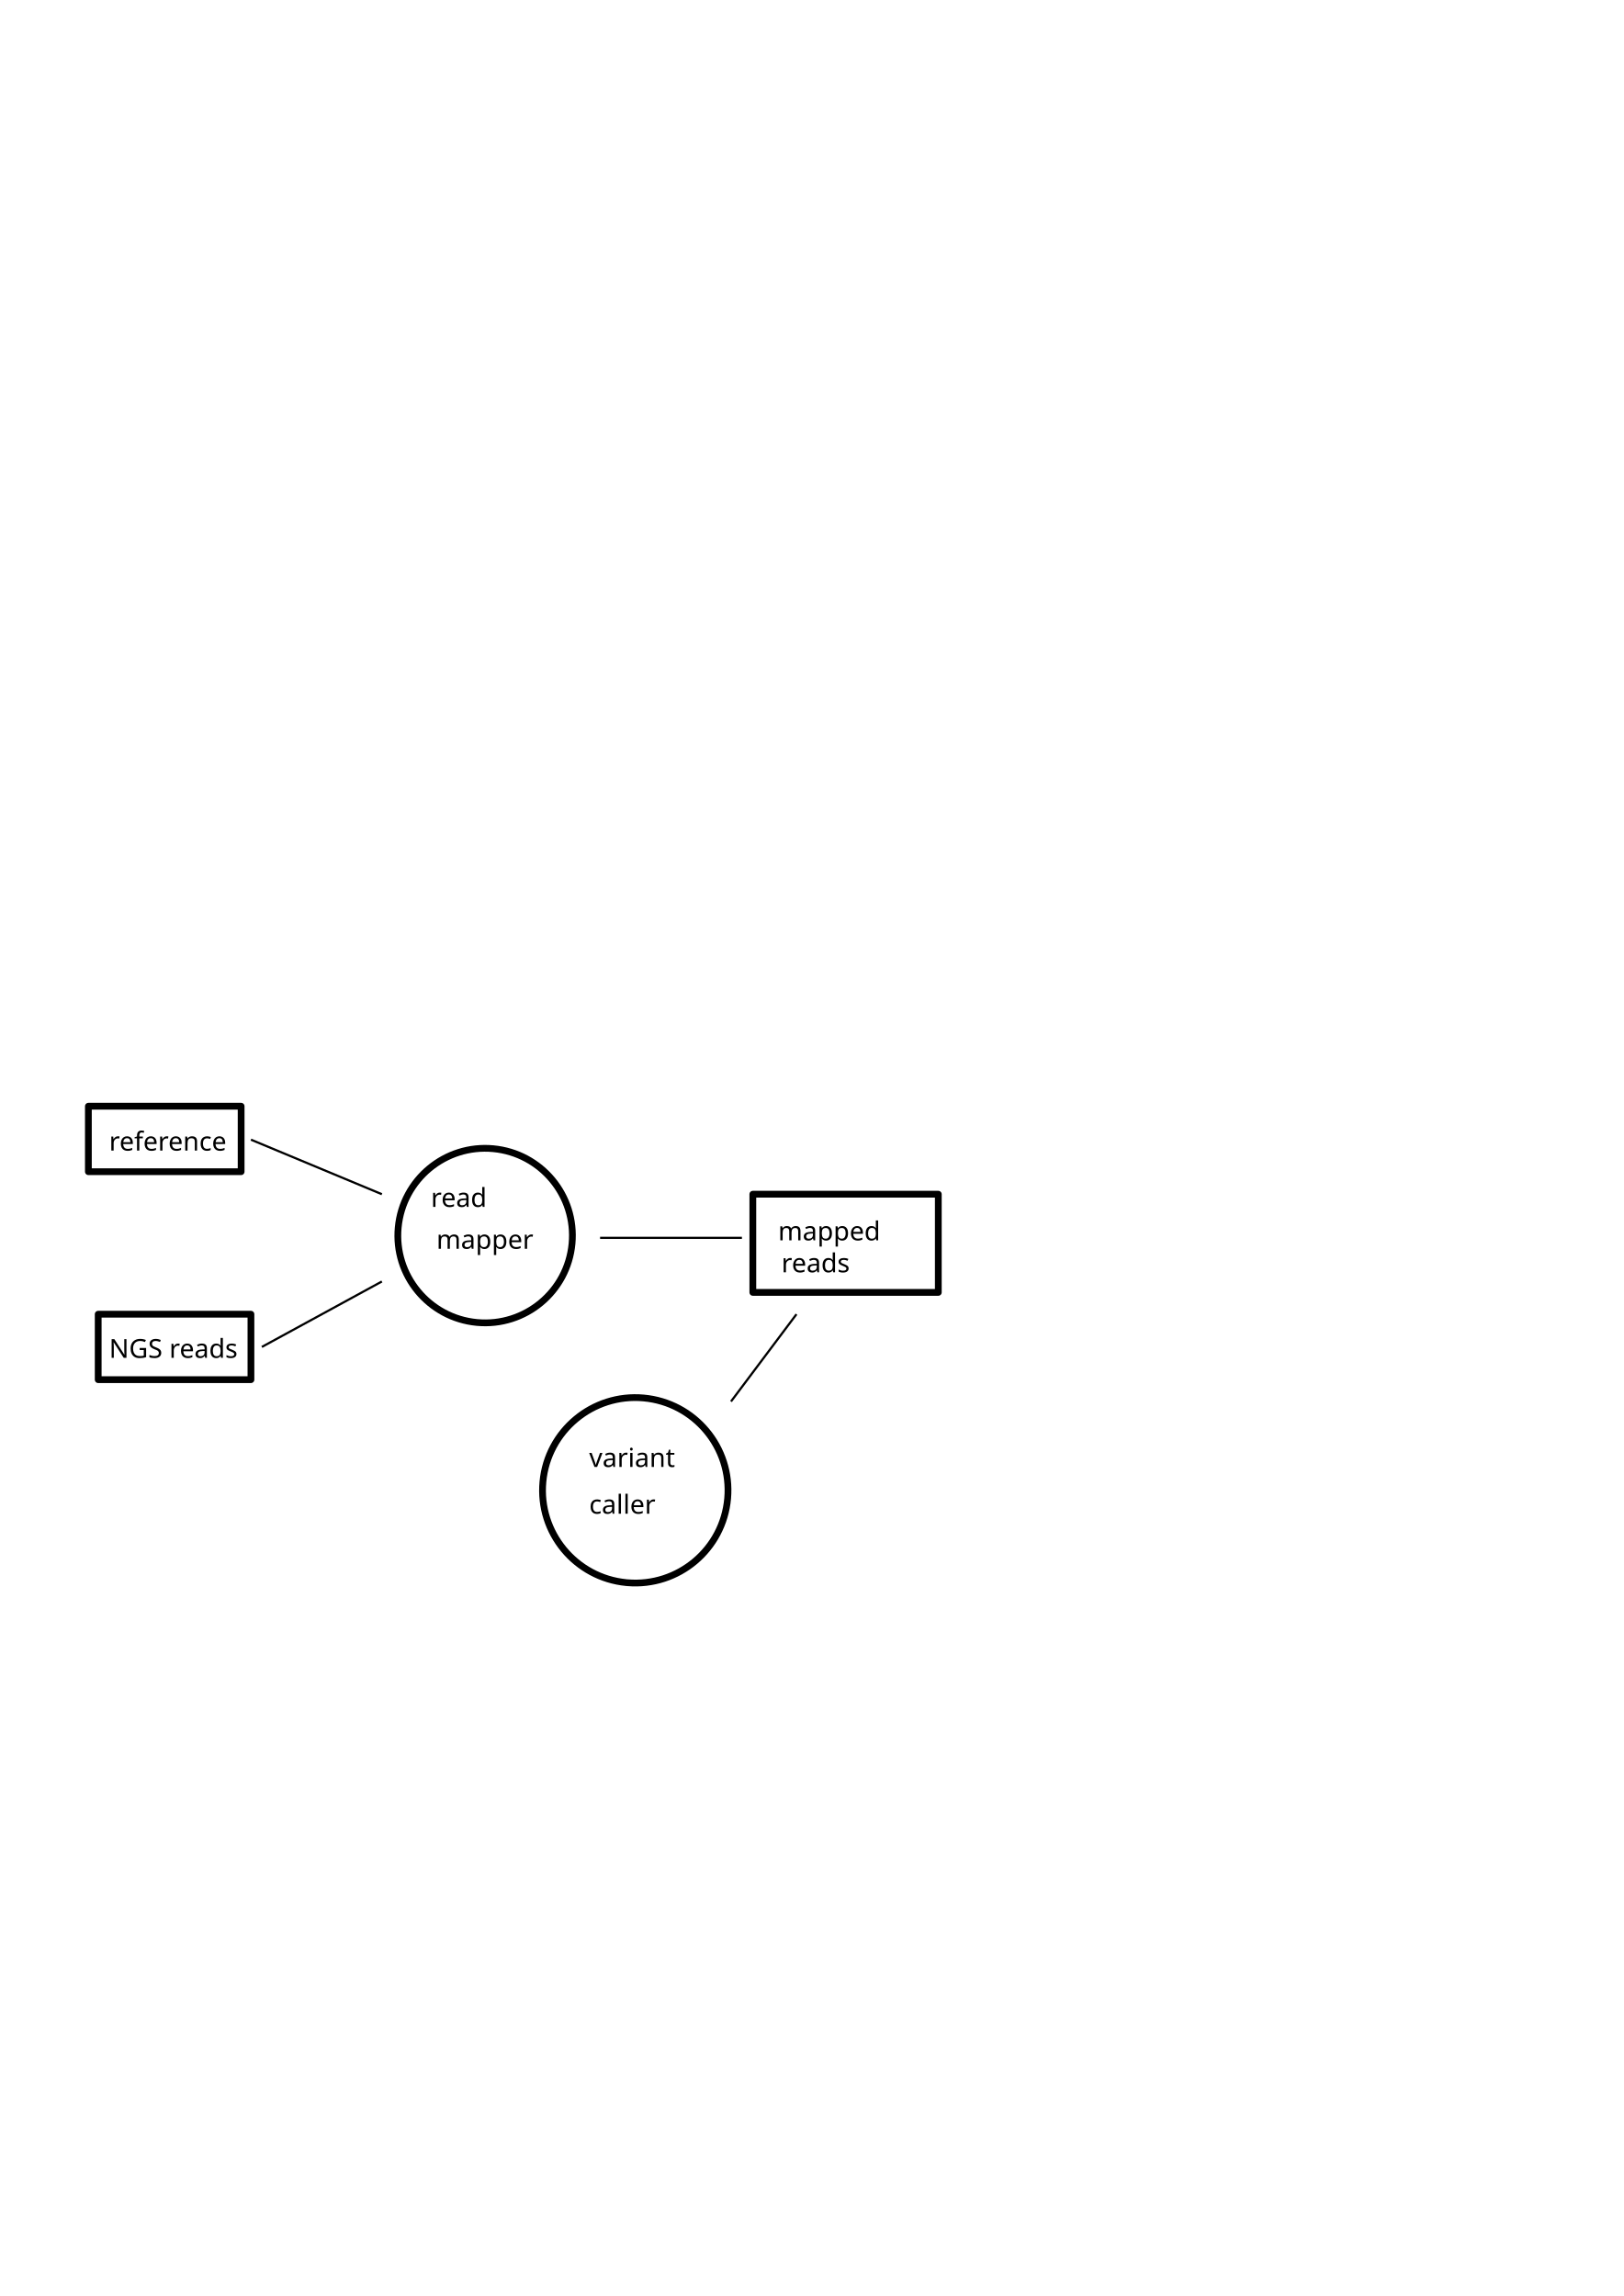
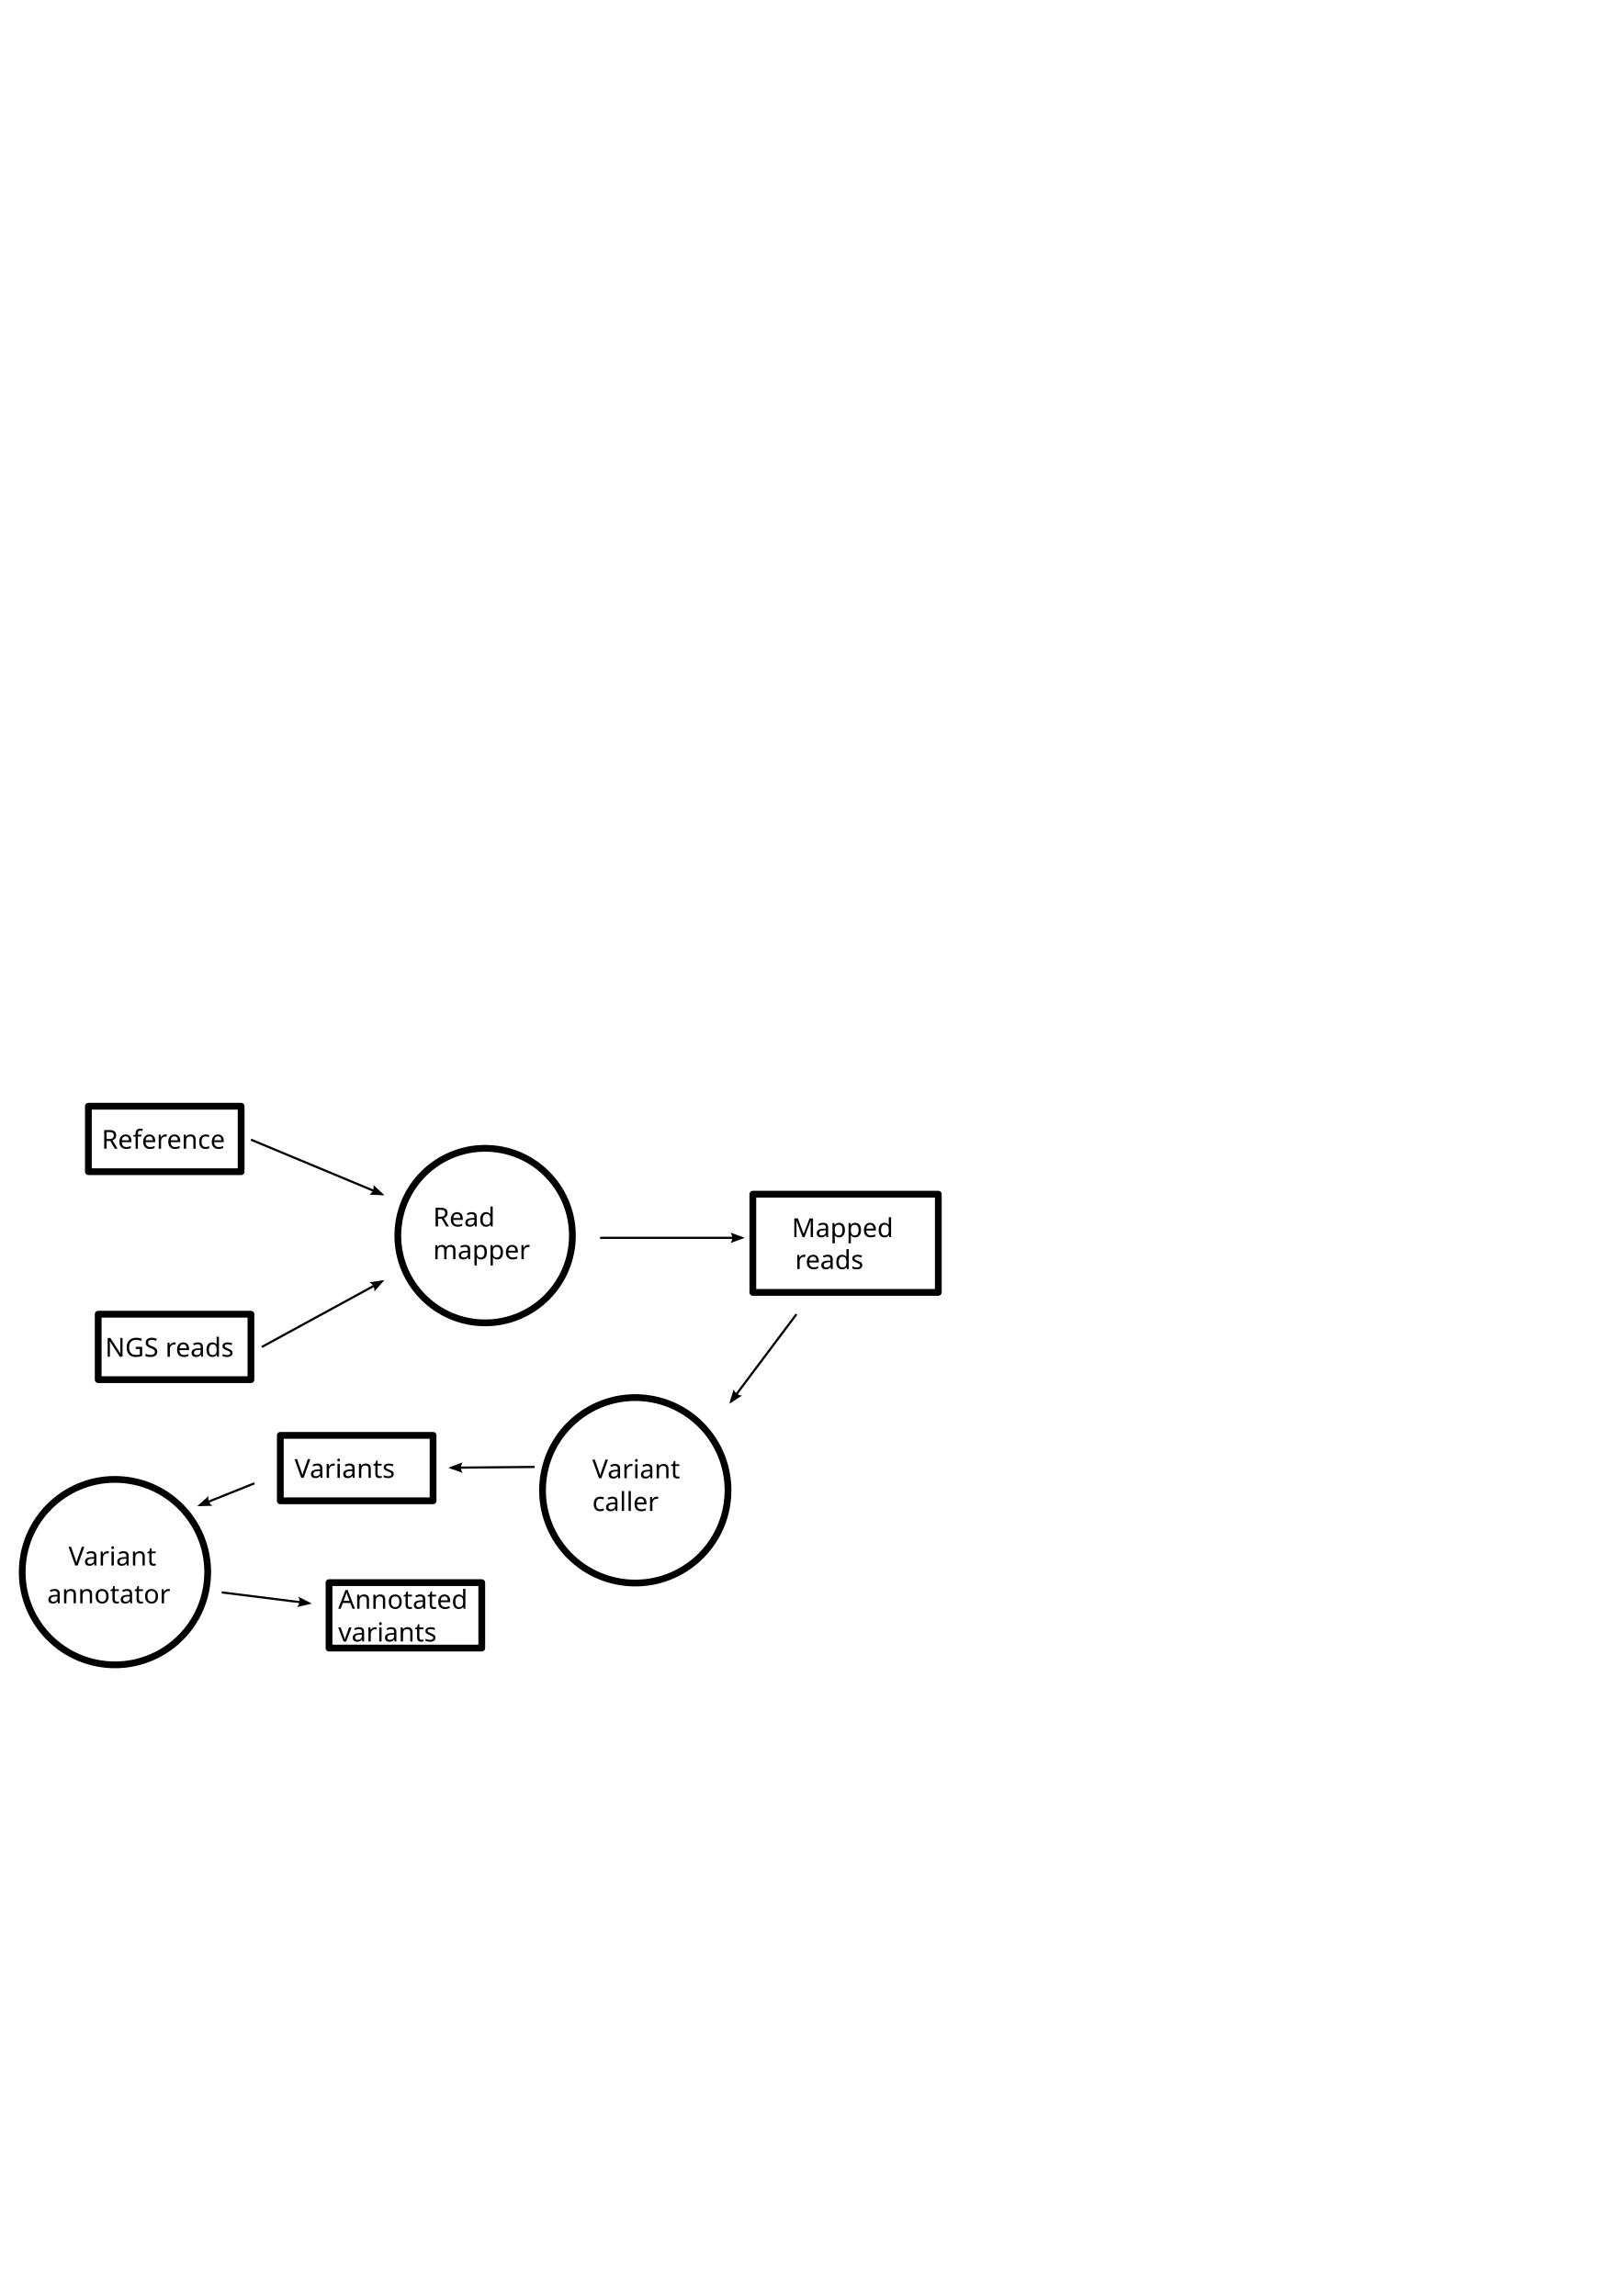
<svg xmlns="http://www.w3.org/2000/svg" width="744.094" height="1052.362" id="svg2" version="1.1">
  <defs id="defs4">
-     </defs>
+     <marker orient="auto" refY="0.0" refX="0.0" id="Arrow2Mend" style="overflow:visible;">
+       <path id="path3837" style="fill-rule:evenodd;stroke-width:0.625;stroke-linejoin:round;" d="M 8.719,4.034 L -2.207,0.016 L 8.719,-4.002 C 6.973,-1.63 6.983,1.616 8.719,4.034 z " transform="scale(0.6) rotate(180) translate(0,0)" />
+     </marker>
+   </defs>
  <g id="layer1">
    <rect style="fill:none;stroke:#000000;stroke-width:3.1;stroke-linecap:round;stroke-linejoin:round;stroke-miterlimit:4;stroke-opacity:1;stroke-dasharray:none;stroke-dashoffset:0" id="rect2987" width="70" height="30" x="40.503" y="507.035" />
    <rect style="fill:none;stroke:#000000;stroke-width:3.1;stroke-linecap:round;stroke-linejoin:round;stroke-miterlimit:4;stroke-opacity:1;stroke-dasharray:none;stroke-dashoffset:0" id="rect2989" width="70" height="30" x="45" y="602.362" />
-     <text xml:space="preserve" style="font-size:12px;font-style:normal;font-weight:normal;line-height:125%;letter-spacing:0px;word-spacing:0px;fill:#000000;fill-opacity:1;stroke:none;font-family:Sans;-inkscape-font-specification:Sans" x="50" y="527.362" id="text2991">
-       <tspan id="tspan2993" x="50" y="527.362">reference</tspan>
+     <text xml:space="preserve" style="font-size:12px;font-style:normal;font-weight:normal;line-height:125%;letter-spacing:0px;word-spacing:0px;fill:#000000;fill-opacity:1;stroke:none;font-family:Sans;-inkscape-font-specification:Sans" x="46.601" y="526.509" id="text2991">
+       <tspan id="tspan2993" x="46.601" y="526.509">Reference</tspan>
    </text>
-     <text xml:space="preserve" style="font-size:12px;font-style:normal;font-weight:normal;line-height:125%;letter-spacing:0px;word-spacing:0px;fill:#000000;fill-opacity:1;stroke:none;font-family:Sans;-inkscape-font-specification:Sans" x="50" y="622.362" id="text2995">
-       <tspan id="tspan2997" x="50" y="622.362">NGS reads</tspan>
+     <text xml:space="preserve" style="font-size:12px;font-style:normal;font-weight:normal;line-height:125%;letter-spacing:0px;word-spacing:0px;fill:#000000;fill-opacity:1;stroke:none;font-family:Sans;-inkscape-font-specification:Sans" x="48.195" y="621.836" id="text2995">
+       <tspan id="tspan2997" x="48.195" y="621.836">NGS reads</tspan>
    </text>
    <path style="fill:none;stroke:#000000;stroke-width:3.1;stroke-linecap:round;stroke-linejoin:round;stroke-miterlimit:4;stroke-opacity:1;stroke-dasharray:none;stroke-dashoffset:0" id="path2999" d="m 186.224,592.184 a 40,40 0 1 1 0.107,0.01" transform="translate(32.31468,13.9646)" />
-     <text xml:space="preserve" style="font-size:12px;font-style:normal;font-weight:normal;line-height:125%;letter-spacing:0px;word-spacing:0px;fill:#000000;fill-opacity:1;stroke:none;font-family:Sans;-inkscape-font-specification:Sans" x="197.475" y="553.169" id="text3001">
-       <tspan id="tspan3003" x="197.475" y="553.169">read</tspan>
+     <g id="g4978" transform="translate(-1.532974,4.775074)">
+       <text id="text3001" y="557.362" x="200" style="font-size:12px;font-style:normal;font-weight:normal;line-height:125%;letter-spacing:0px;word-spacing:0px;fill:#000000;fill-opacity:1;stroke:none;font-family:Sans;-inkscape-font-specification:Sans" xml:space="preserve">
+         <tspan y="557.362" x="200" id="tspan3003">Read</tspan>
+       </text>
+       <text id="text3005" y="572.362" x="200" style="font-size:12px;font-style:normal;font-weight:normal;line-height:125%;letter-spacing:0px;word-spacing:0px;fill:#000000;fill-opacity:1;stroke:none;font-family:Sans;-inkscape-font-specification:Sans" xml:space="preserve">
+         <tspan y="572.362" x="200" id="tspan3007">mapper</tspan>
+       </text>
+     </g>
+     <path style="fill:none;stroke:#000000;stroke-width:1px;stroke-linecap:butt;stroke-linejoin:miter;stroke-opacity:1;marker-end:url(#Arrow2Mend)" d="m 115,522.362 60,25" id="path3009" />
+     <path style="fill:none;stroke:#000000;stroke-width:1px;stroke-linecap:butt;stroke-linejoin:miter;stroke-opacity:1;marker-end:url(#Arrow2Mend)" d="m 120,617.362 55,-30" id="path3013" />
+     <path style="fill:none;stroke:#000000;stroke-width:1px;stroke-linecap:butt;stroke-linejoin:miter;stroke-opacity:1;marker-mid:none;marker-end:url(#Arrow2Mend)" d="m 275,567.362 65,0" id="path3025" />
+     <rect style="fill:none;stroke:#000000;stroke-width:3.1;stroke-linecap:round;stroke-linejoin:round;stroke-miterlimit:4;stroke-opacity:1;stroke-dasharray:none;stroke-dashoffset:0" id="rect3029" width="85" height="45" x="345" y="547.362" />
+     <g id="g4984" transform="translate(6.271606,-1.486877)">
+       <text id="text3031" y="568.499" x="356.584" style="font-size:12px;font-style:normal;font-weight:normal;line-height:125%;letter-spacing:0px;word-spacing:0px;fill:#000000;fill-opacity:1;stroke:none;font-family:Sans;-inkscape-font-specification:Sans" xml:space="preserve">
+         <tspan id="tspan3035" y="568.499" x="356.584">Mapped</tspan>
+       </text>
+       <text id="text3039" y="583.146" x="358.099" style="font-size:12px;font-style:normal;font-weight:normal;line-height:125%;letter-spacing:0px;word-spacing:0px;fill:#000000;fill-opacity:1;stroke:none;font-family:Sans;-inkscape-font-specification:Sans" xml:space="preserve">
+         <tspan y="583.146" x="358.099" id="tspan3041">reads</tspan>
+       </text>
+     </g>
+     <path style="fill:none;stroke:#000000;stroke-width:1px;stroke-linecap:butt;stroke-linejoin:miter;stroke-opacity:1;marker-end:url(#Arrow2Mend)" d="m 365,602.362 -30,40" id="path3043" />
+     <path style="fill:none;stroke:#000000;stroke-width:3.1;stroke-linecap:round;stroke-linejoin:round;stroke-miterlimit:4;stroke-opacity:1;stroke-dasharray:none;stroke-dashoffset:0" id="path3857" d="m 298.488,742.172 a 42.5,42.5 0 1 1 0.464,0.042" transform="translate(-11.42856,-16.78573)" />
+     <text xml:space="preserve" style="font-size:12px;font-style:normal;font-weight:normal;line-height:125%;letter-spacing:0px;word-spacing:0px;fill:#000000;fill-opacity:1;stroke:none;font-family:Sans;-inkscape-font-specification:Sans" x="271.435" y="677.55" id="text3861">
+       <tspan id="tspan3863" x="271.435" y="677.55">Variant</tspan>
    </text>
-     <text xml:space="preserve" style="font-size:12px;font-style:normal;font-weight:normal;line-height:125%;letter-spacing:0px;word-spacing:0px;fill:#000000;fill-opacity:1;stroke:none;font-family:Sans;-inkscape-font-specification:Sans" x="200" y="572.362" id="text3005">
-       <tspan id="tspan3007" x="200" y="572.362">mapper</tspan>
+     <text xml:space="preserve" style="font-size:12px;font-style:normal;font-weight:normal;line-height:125%;letter-spacing:0px;word-spacing:0px;fill:#000000;fill-opacity:1;stroke:none;font-family:Sans;-inkscape-font-specification:Sans" x="271.435" y="692.55" id="text3865">
+       <tspan id="tspan3867" x="271.435" y="692.55">caller</tspan>
    </text>
-     <path style="fill:none;stroke:#000000;stroke-width:1px;stroke-linecap:butt;stroke-linejoin:miter;stroke-opacity:1" d="m 115,522.362 60,25" id="path3009" />
-     <path style="fill:none;stroke:#000000;stroke-width:1px;stroke-linecap:butt;stroke-linejoin:miter;stroke-opacity:1" d="m 120,617.362 55,-30" id="path3013" />
-     <path style="fill:none;stroke:#000000;stroke-width:1px;stroke-linecap:butt;stroke-linejoin:miter;stroke-opacity:1" d="m 275,567.362 65,0" id="path3025" />
-     <rect style="fill:none;stroke:#000000;stroke-width:3.1;stroke-linecap:round;stroke-linejoin:round;stroke-miterlimit:4;stroke-opacity:1;stroke-dasharray:none;stroke-dashoffset:0" id="rect3029" width="85" height="45" x="345" y="547.362" />
-     <text xml:space="preserve" style="font-size:12px;font-style:normal;font-weight:normal;line-height:125%;letter-spacing:0px;word-spacing:0px;fill:#000000;fill-opacity:1;stroke:none;font-family:Sans;-inkscape-font-specification:Sans" x="356.584" y="568.499" id="text3031">
-       <tspan x="356.584" y="568.499" id="tspan3035">mapped</tspan>
+     <g id="g5614" transform="translate(6.434723,-14.81238)">
+       <path style="fill:none;stroke:#000000;stroke-width:3.1;stroke-linecap:round;stroke-linejoin:round;stroke-miterlimit:4;stroke-opacity:1;stroke-dasharray:none;stroke-dashoffset:0" id="path3857-6" d="m 298.488,742.172 c -23.367,-2.216 -40.514,-22.955 -38.298,-46.322 2.216,-23.367 22.955,-40.514 46.322,-38.298 23.367,2.216 40.514,22.955 38.298,46.322 -2.199,23.186 -22.649,40.284 -45.858,38.339" transform="translate(-256.2568,35.52667)" />
+       <text id="text3861-3" y="732.362" x="25" style="font-size:12px;font-style:normal;font-weight:normal;line-height:125%;letter-spacing:0px;word-spacing:0px;fill:#000000;fill-opacity:1;stroke:none;font-family:Sans;-inkscape-font-specification:Sans" xml:space="preserve">
+         <tspan y="732.362" x="25" id="tspan3863-7">Variant</tspan>
+       </text>
+       <text id="text3865-7" y="749.675" x="15.172" style="font-size:12px;font-style:normal;font-weight:normal;line-height:125%;letter-spacing:0px;word-spacing:0px;fill:#000000;fill-opacity:1;stroke:none;font-family:Sans;-inkscape-font-specification:Sans" xml:space="preserve">
+         <tspan y="749.675" x="15.172" id="tspan3867-7">annotator</tspan>
+       </text>
+     </g>
+     <path id="path5216" d="m 116.606,679.862 -25,10" style="fill:none;stroke:#000000;stroke-width:1px;stroke-linecap:butt;stroke-linejoin:miter;stroke-opacity:1;marker-end:url(#Arrow2Mend)" />
+     <path id="path5402" d="m 101.606,729.862 40,5" style="fill:none;stroke:#000000;stroke-width:1px;stroke-linecap:butt;stroke-linejoin:miter;stroke-opacity:1;marker-end:url(#Arrow2Mend)" />
+     <rect y="725.389" x="150.779" height="30" width="70" id="rect2989-2-8" style="fill:none;stroke:#000000;stroke-width:3.1;stroke-linecap:round;stroke-linejoin:round;stroke-miterlimit:4;stroke-opacity:1;stroke-dasharray:none;stroke-dashoffset:0" />
+     <text id="text2995-0-3" y="737.362" x="155" style="font-size:12px;font-style:normal;font-weight:normal;line-height:125%;letter-spacing:0px;word-spacing:0px;fill:#000000;fill-opacity:1;stroke:none;font-family:Sans;-inkscape-font-specification:Sans" xml:space="preserve">
+       <tspan y="737.362" x="155" id="tspan2997-7-2">Annotated</tspan>
+       <tspan id="tspan5612" y="752.362" x="155">variants</tspan>
    </text>
-     <text xml:space="preserve" style="font-size:12px;font-style:normal;font-weight:normal;line-height:125%;letter-spacing:0px;word-spacing:0px;fill:#000000;fill-opacity:1;stroke:none;font-family:Sans;-inkscape-font-specification:Sans" x="358.099" y="583.146" id="text3039">
-       <tspan id="tspan3041" x="358.099" y="583.146">reads</tspan>
+     <rect style="fill:none;stroke:#000000;stroke-width:3.1;stroke-linecap:round;stroke-linejoin:round;stroke-miterlimit:4;stroke-opacity:1;stroke-dasharray:none;stroke-dashoffset:0" id="rect2989-2" width="70" height="30" x="128.459" y="657.889" />
+     <text xml:space="preserve" style="font-size:12px;font-style:normal;font-weight:normal;line-height:125%;letter-spacing:0px;word-spacing:0px;fill:#000000;fill-opacity:1;stroke:none;font-family:Sans;-inkscape-font-specification:Sans" x="135" y="677.362" id="text2995-0">
+       <tspan id="tspan2997-7" x="135" y="677.362">Variants</tspan>
    </text>
-     <path style="fill:none;stroke:#000000;stroke-width:1px;stroke-linecap:butt;stroke-linejoin:miter;stroke-opacity:1" d="m 365,602.362 -30,40" id="path3043" />
-     <path style="fill:none;stroke:#000000;stroke-width:3.1;stroke-linecap:round;stroke-linejoin:round;stroke-miterlimit:4;stroke-opacity:1;stroke-dasharray:none;stroke-dashoffset:0" id="path3857" d="m 298.488,742.172 a 42.5,42.5 0 1 1 0.464,0.042" transform="translate(-11.42856,-16.78573)" />
-     <text xml:space="preserve" style="font-size:12px;font-style:normal;font-weight:normal;line-height:125%;letter-spacing:0px;word-spacing:0px;fill:#000000;fill-opacity:1;stroke:none;font-family:Sans;-inkscape-font-specification:Sans" x="270" y="672.362" id="text3861">
-       <tspan id="tspan3863" x="270" y="672.362">variant</tspan>
-     </text>
-     <text xml:space="preserve" style="font-size:12px;font-style:normal;font-weight:normal;line-height:125%;letter-spacing:0px;word-spacing:0px;fill:#000000;fill-opacity:1;stroke:none;font-family:Sans;-inkscape-font-specification:Sans" x="270" y="693.791" id="text3865">
-       <tspan id="tspan3867" x="270" y="693.791">caller</tspan>
-     </text>
+     <path style="fill:none;stroke:#000000;stroke-width:1px;stroke-linecap:butt;stroke-linejoin:miter;stroke-opacity:1;marker-end:url(#Arrow2Mend)" d="m 245,672.362 -38.214,0.357" id="path4996" />
  </g>
</svg>
